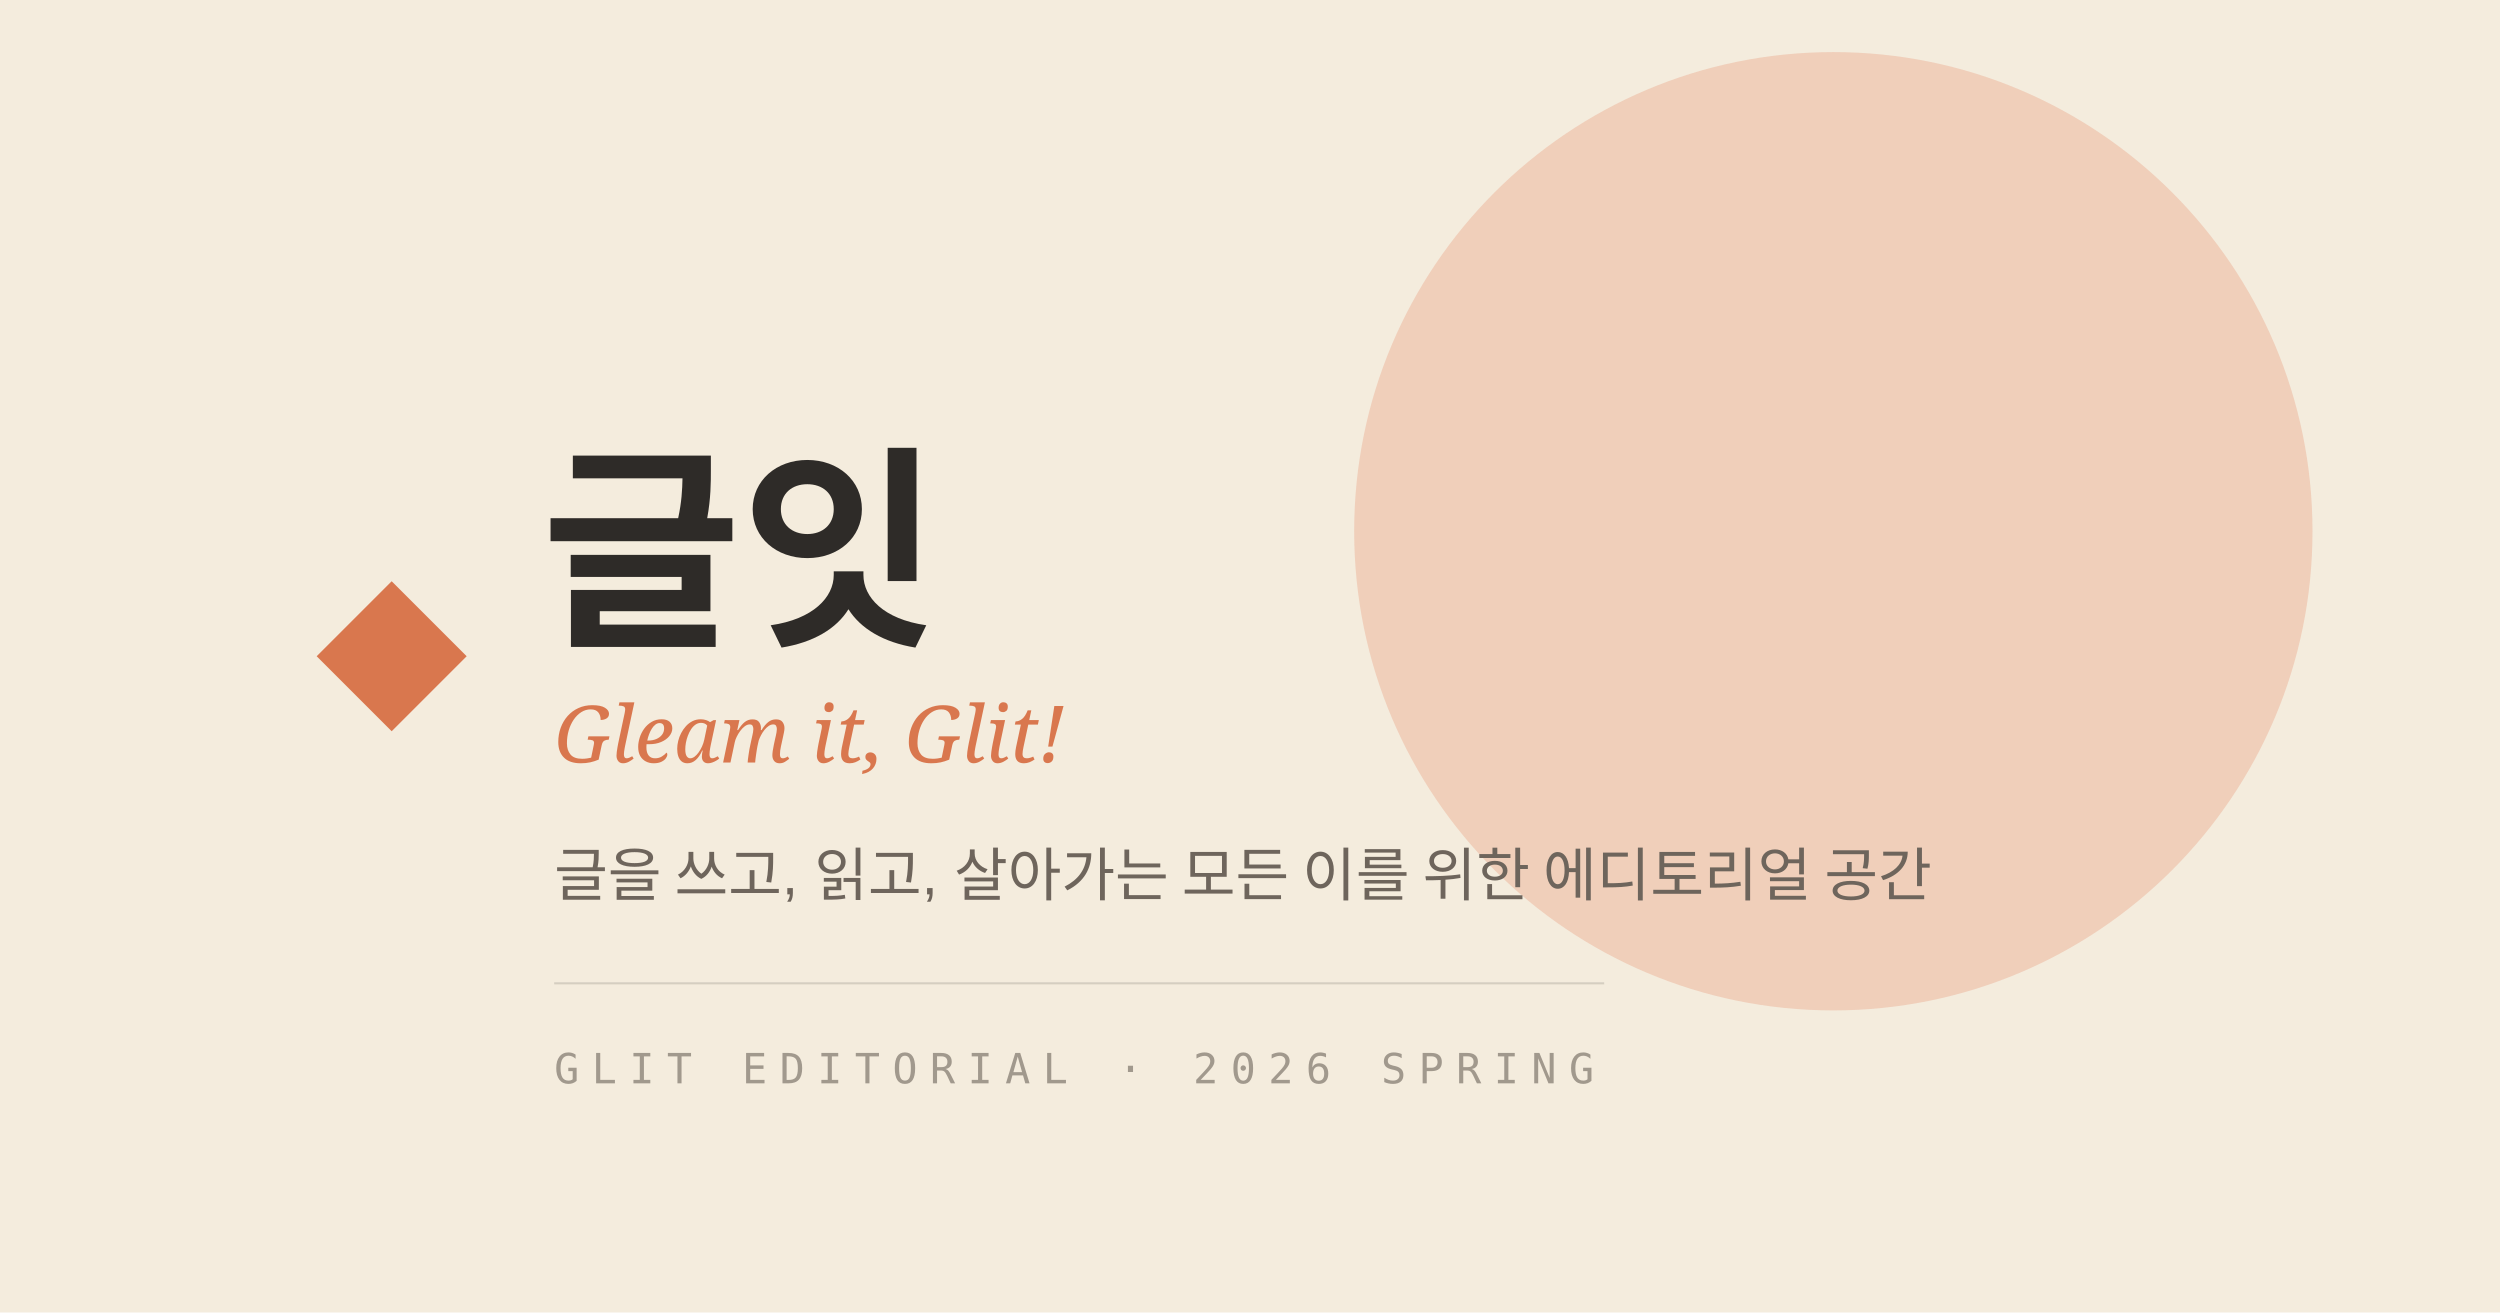
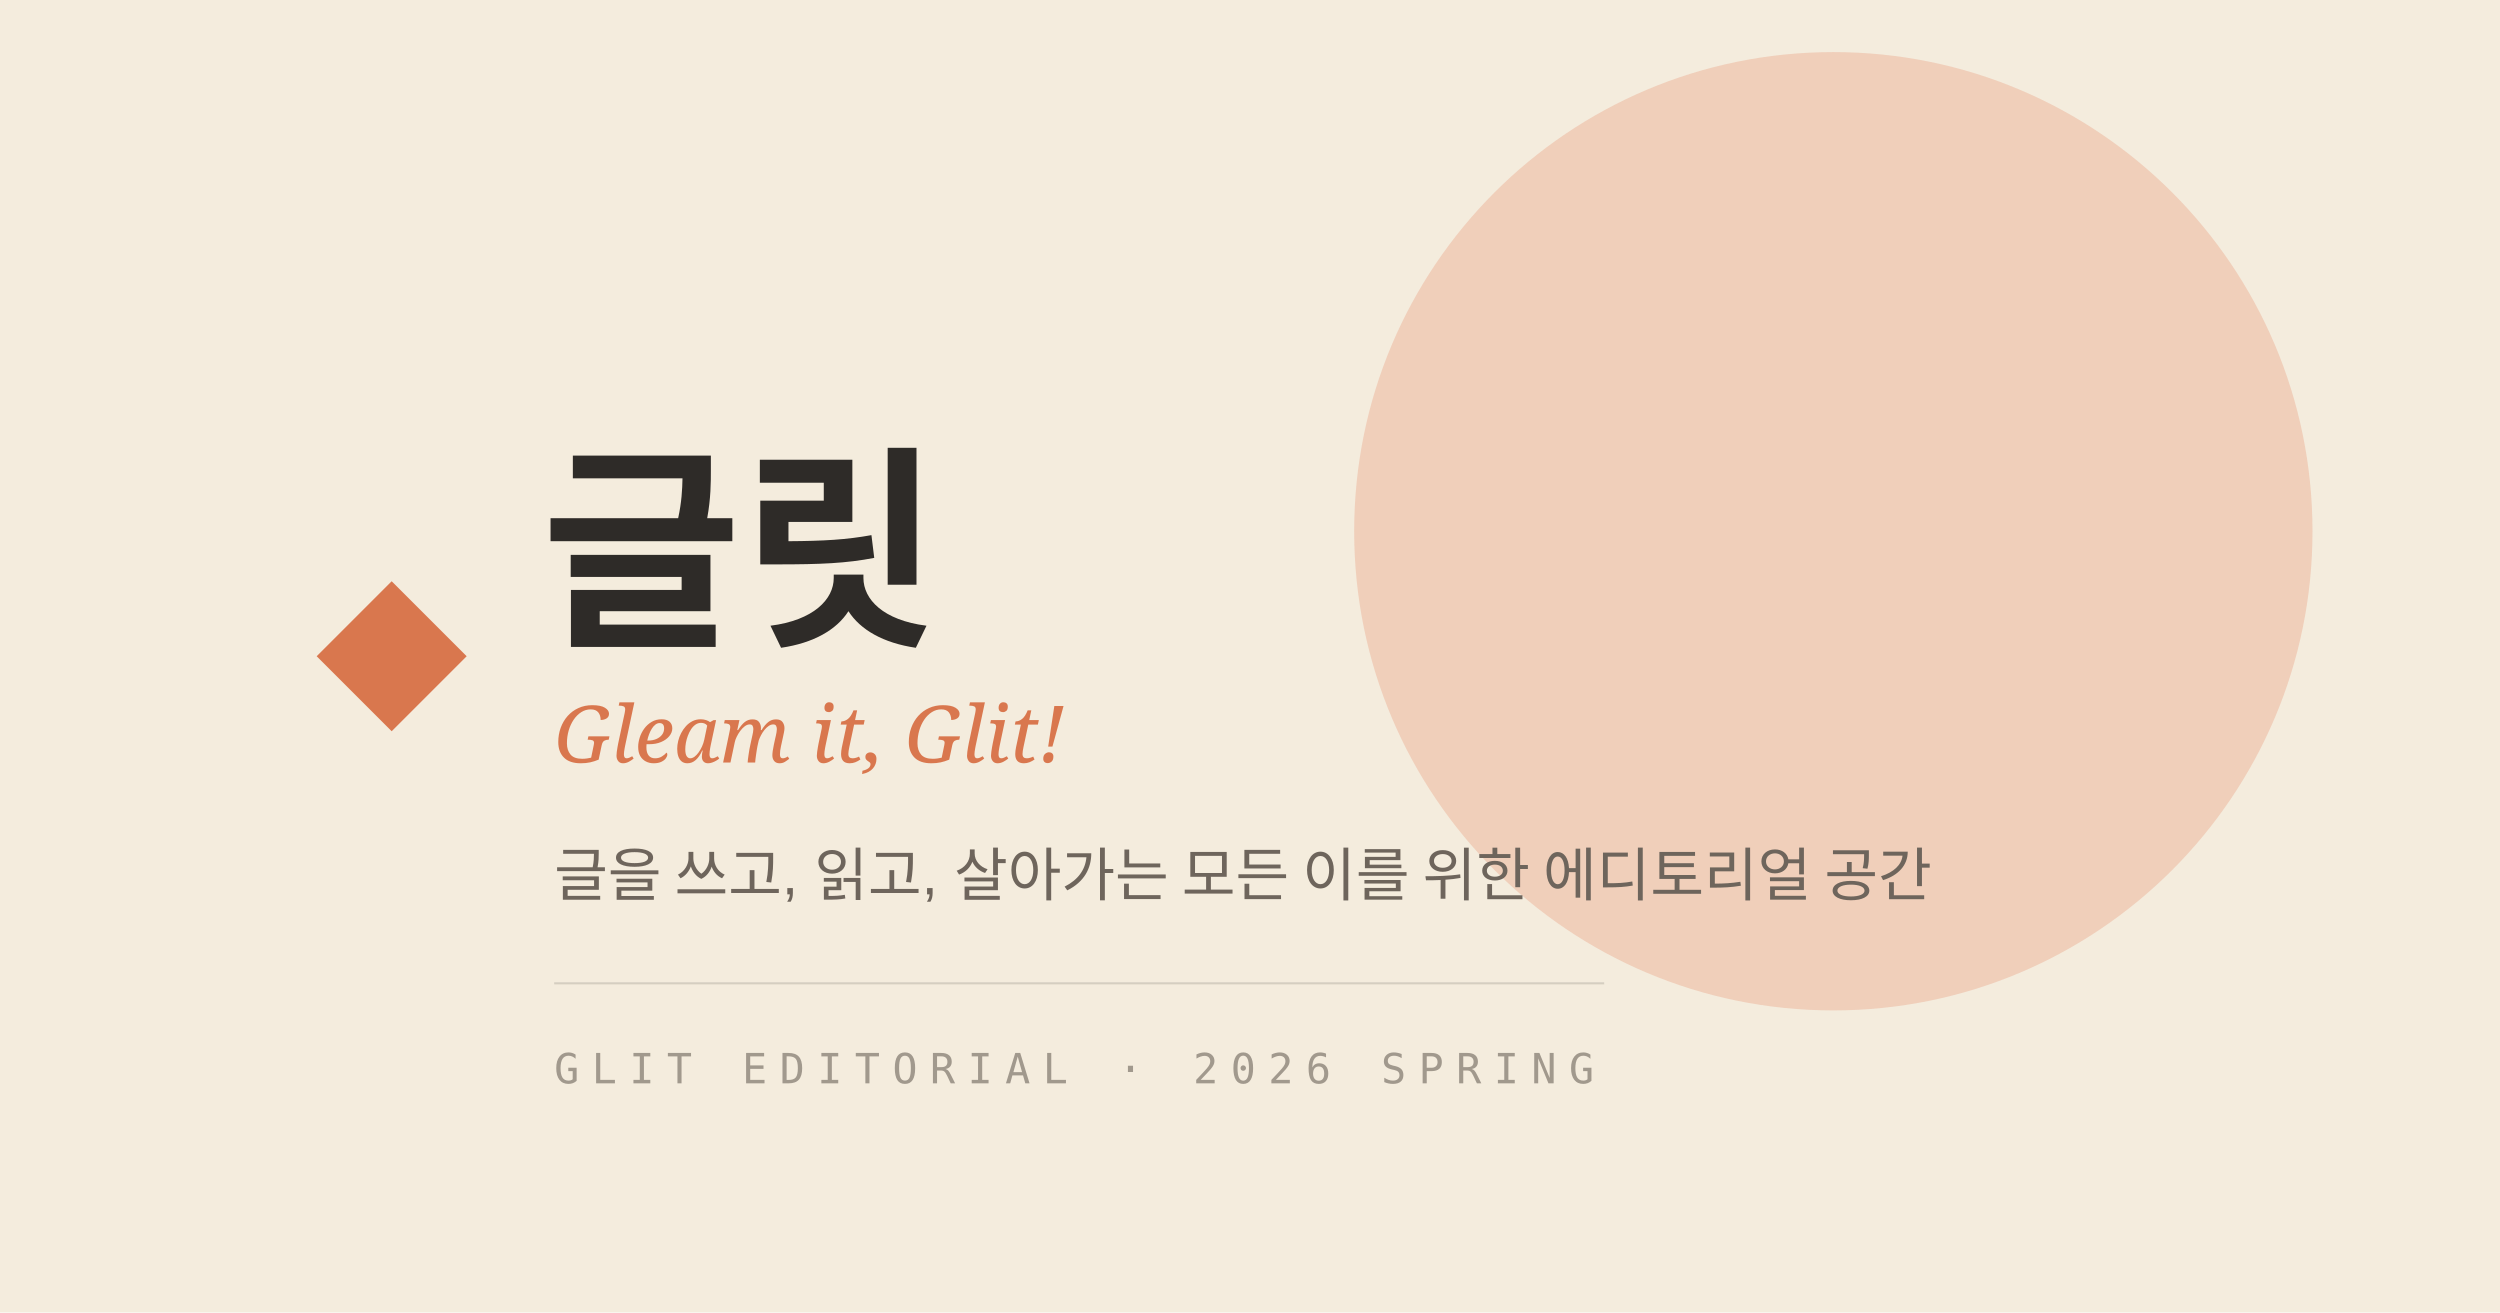
<svg xmlns="http://www.w3.org/2000/svg" width="1200" height="630" viewBox="0 0 1200 630">
  <rect width="1200" height="630" fill="#F4ECDD" />
  <circle cx="880" cy="255" r="230" fill="#E89B7D" opacity=".36" />
  <path d="M152 315 188 279 224 315 188 351 152 315Z" fill="#D9774E" />
-   <text x="260" y="302" fill="#2E2B28" font-family="Pretendard, Arial, sans-serif" font-size="104" font-weight="800">글잇</text>
+   <text x="260" y="302" fill="#2E2B28" font-family="Pretendard, Arial, sans-serif" font-size="104" font-weight="800">글릿</text>
  <text x="266" y="366" fill="#D9774E" font-family="Georgia, serif" font-size="38" font-style="italic">Gleam it, Glit!</text>
  <text x="266" y="430" fill="#6E655C" font-family="Pretendard, Arial, sans-serif" font-size="28">글을 쓰고, 읽고, 살아가는 모든 이를 위한 에디토리얼 공간</text>
  <line x1="266" y1="472" x2="770" y2="472" stroke="#2E2B28" opacity=".16" />
  <text x="266" y="520" fill="#6E655C" opacity=".62" font-family="monospace" font-size="20" letter-spacing="6">GLIT EDITORIAL · 2026 SPRING</text>
</svg>
